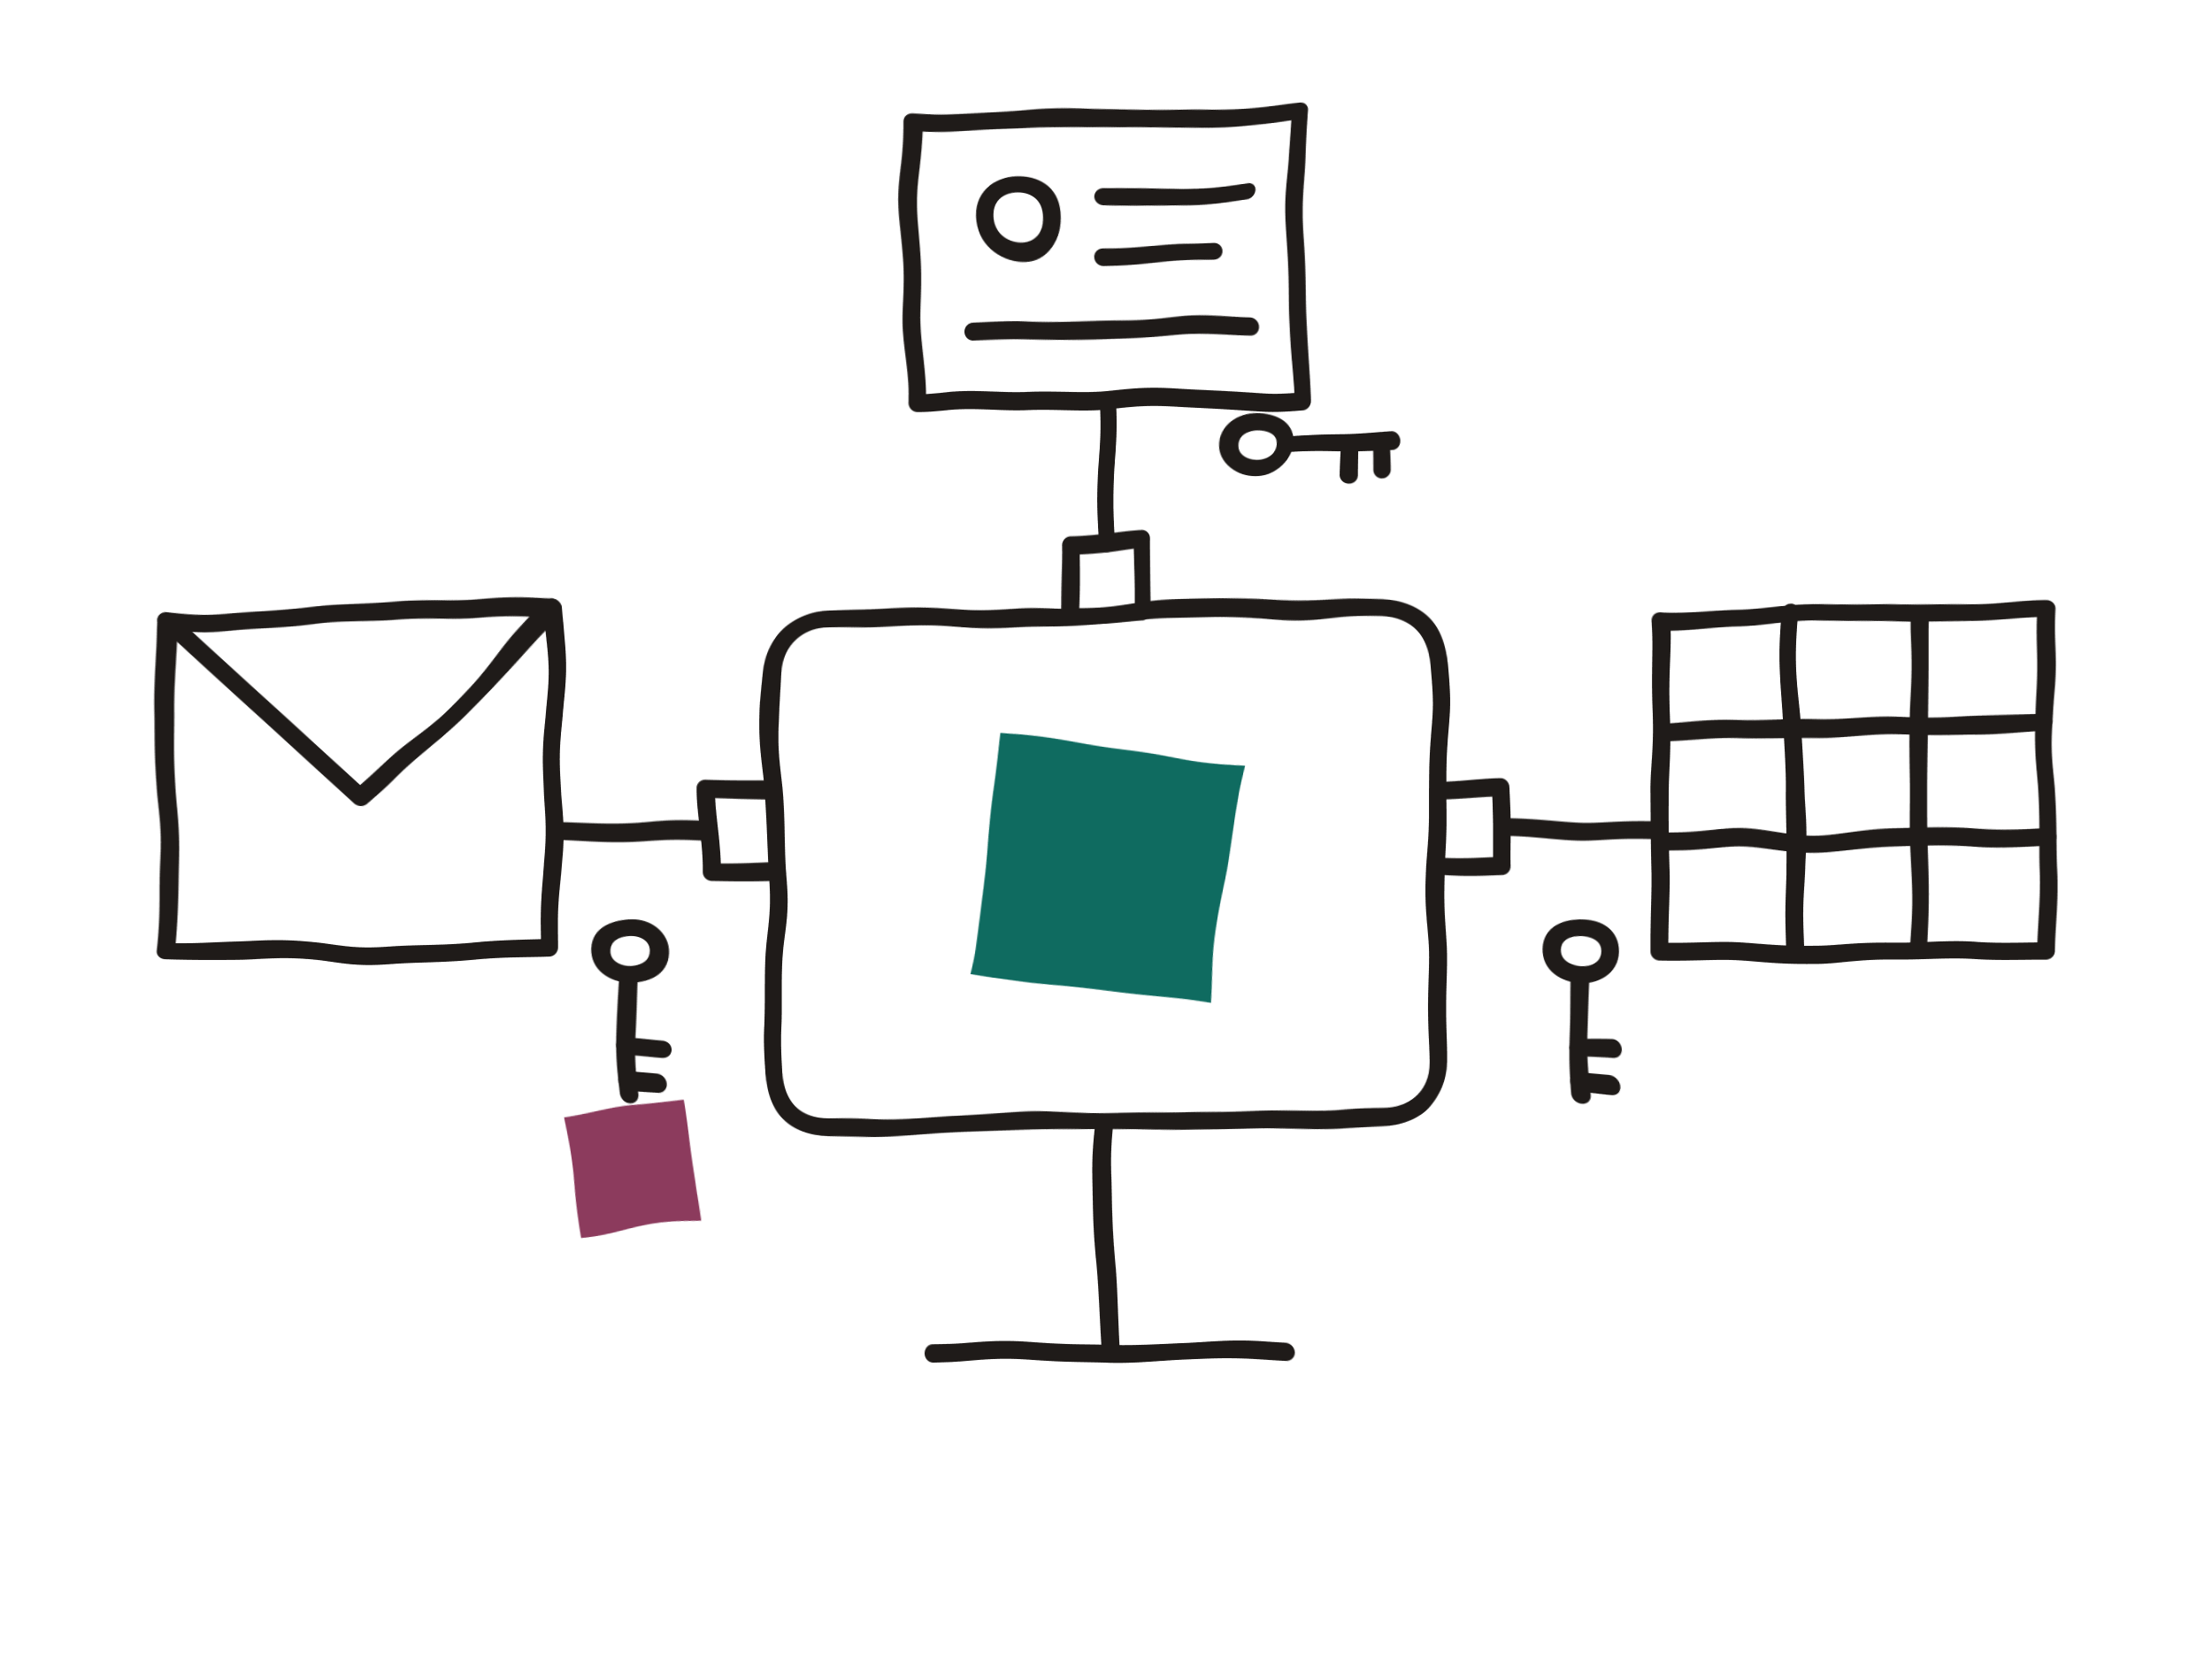
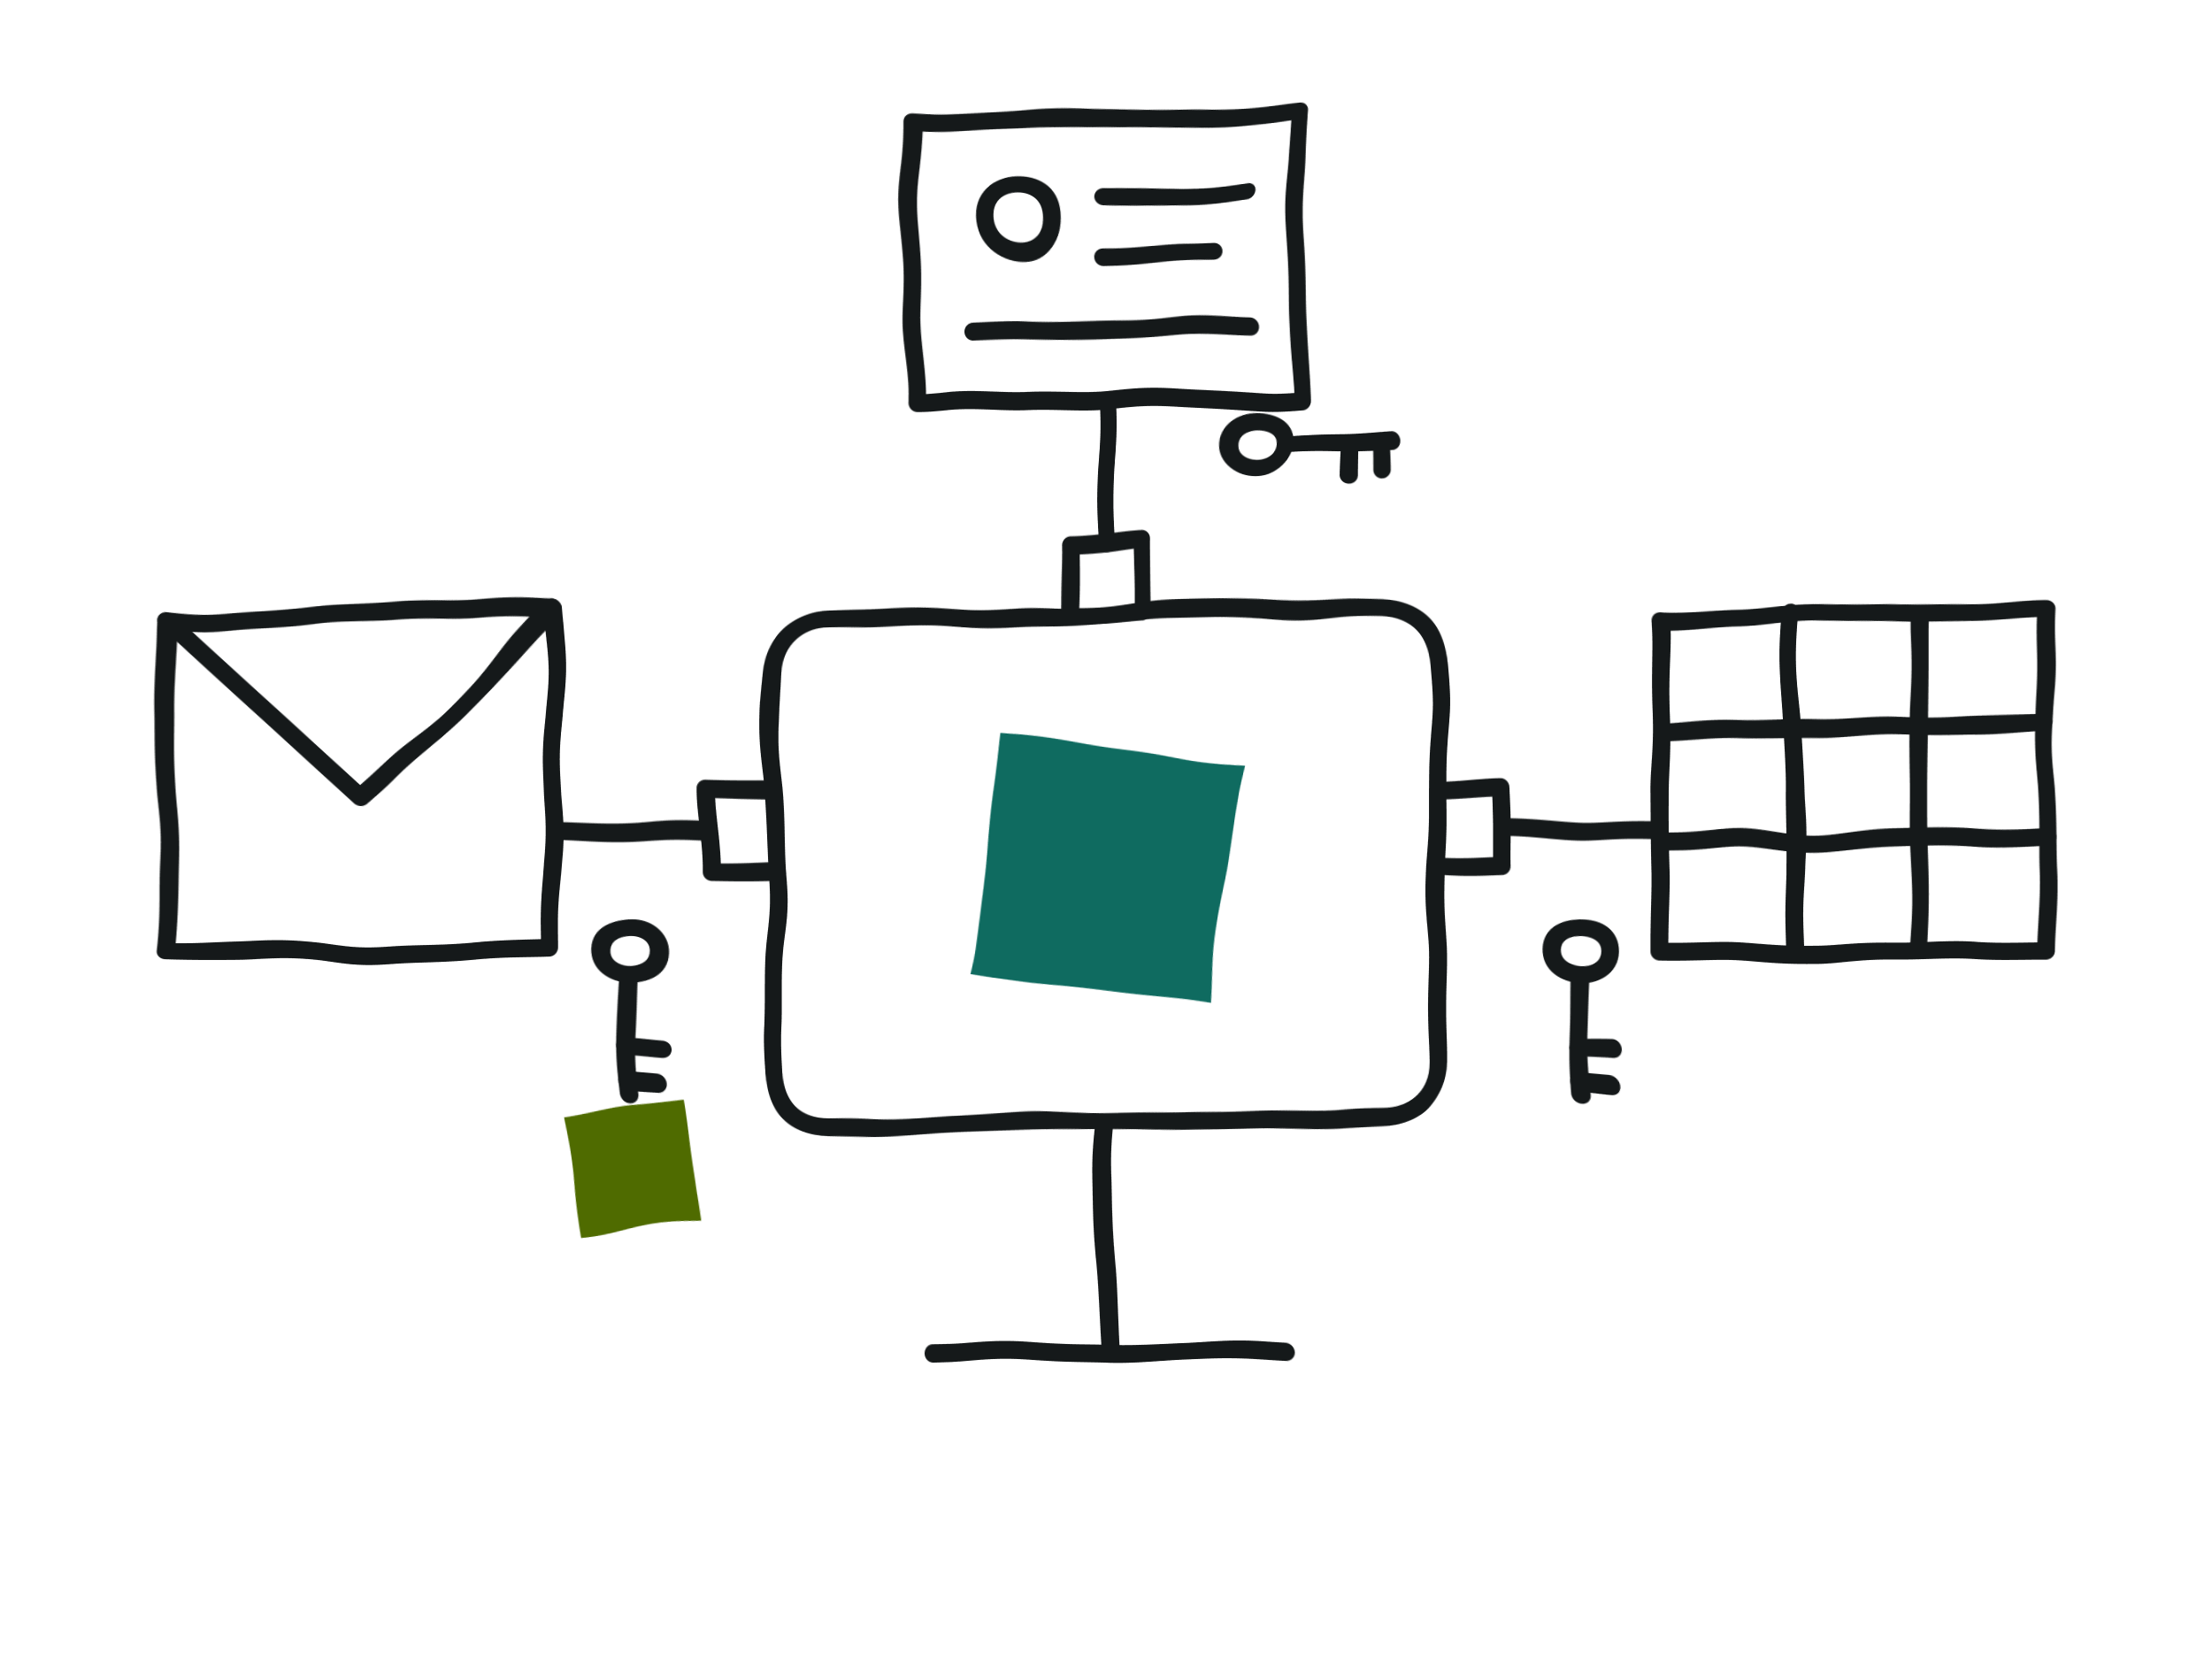
<svg xmlns="http://www.w3.org/2000/svg" viewBox="0 0 400 300" role="img" aria-label="Tres ventanas, correo, contactos y planilla, enchufadas a un mismo tablero, cada enchufe con su llave" fill="none">
  <defs>
    <filter id="hand" x="-5%" y="-5%" width="110%" height="110%">
      <feTurbulence type="fractalNoise" baseFrequency="0.035" numOctaves="2" seed="7" result="n" />
      <feDisplacementMap in="SourceGraphic" in2="n" scale="3.4" />
    </filter>
  </defs>
  <g filter="url(#hand)">
-     <g stroke="#1F1B19" stroke-width="3.2" stroke-linecap="round" stroke-linejoin="round">
+     <g stroke="#15191A" stroke-width="3.2" stroke-linecap="round" stroke-linejoin="round">
      <path d="M150 112 L250 110 C256 110 260 114 260 120 L260 192 C260 198 256 202 250 202 L150 204 C144 204 140 200 140 194 L140 122 C140 116 144 112 150 112 Z" />
      <path d="M200 204 L200 244" />
      <path d="M168 244 L232 244" />
      <path d="M30 112 L100 110 L100 172 L30 172 Z" />
      <path d="M30 112 L65 144 L100 110" />
      <path d="M100 150 L128 150" />
      <path d="M128 143 L140 143 L140 157 L128 157 Z" />
      <path d="M109 172 C109 166 119 166 119 172 C119 178 109 178 109 172" />
      <path d="M114 178 L114 198" />
      <path d="M114 190 L120 190" />
      <path d="M114 196 L119 196" />
      <path d="M165 22 L235 20 L235 72 L165 72 Z" />
      <path d="M179 40 C179 32 191 32 191 40 C191 48 179 48 179 40" />
      <path d="M200 36 L226 35" />
      <path d="M200 47 L220 46" />
      <path d="M176 60 L226 59" />
      <path d="M200 72 L200 98" />
      <path d="M193 98 L207 98 L207 111 L193 111 Z" />
      <path d="M300 112 L370 110 L370 172 L300 172 Z" />
      <path d="M300 132 L370 131" />
      <path d="M300 152 L370 151" />
      <path d="M324 111 L324 172" />
      <path d="M347 111 L347 172" />
      <path d="M300 150 L272 150" />
      <path d="M260 143 L272 143 L272 157 L260 157 Z" />
      <path d="M281 172 C281 166 291 166 291 172 C291 178 281 178 281 172" />
      <path d="M286 178 L286 198" />
      <path d="M286 190 L292 190" />
      <path d="M286 196 L291 196" />
      <path d="M222 80 C222 74 232 74 232 80 C232 86 222 86 222 80" />
      <path d="M232 80 L252 80" />
      <path d="M244 80 L244 86" />
      <path d="M250 80 L250 85" />
    </g>
    <g>
      <rect x="178" y="135" width="44" height="44" transform="rotate(7 200 157)" fill="#0F6B60" />
    </g>
    <g>
-       <rect x="103" y="200" width="22" height="22" transform="rotate(-8 114 211)" fill="#8C3B5D" />
+       <rect x="103" y="200" width="22" height="22" transform="rotate(-8 114 211)" fill="#4F6B00" />
    </g>
  </g>
</svg>
